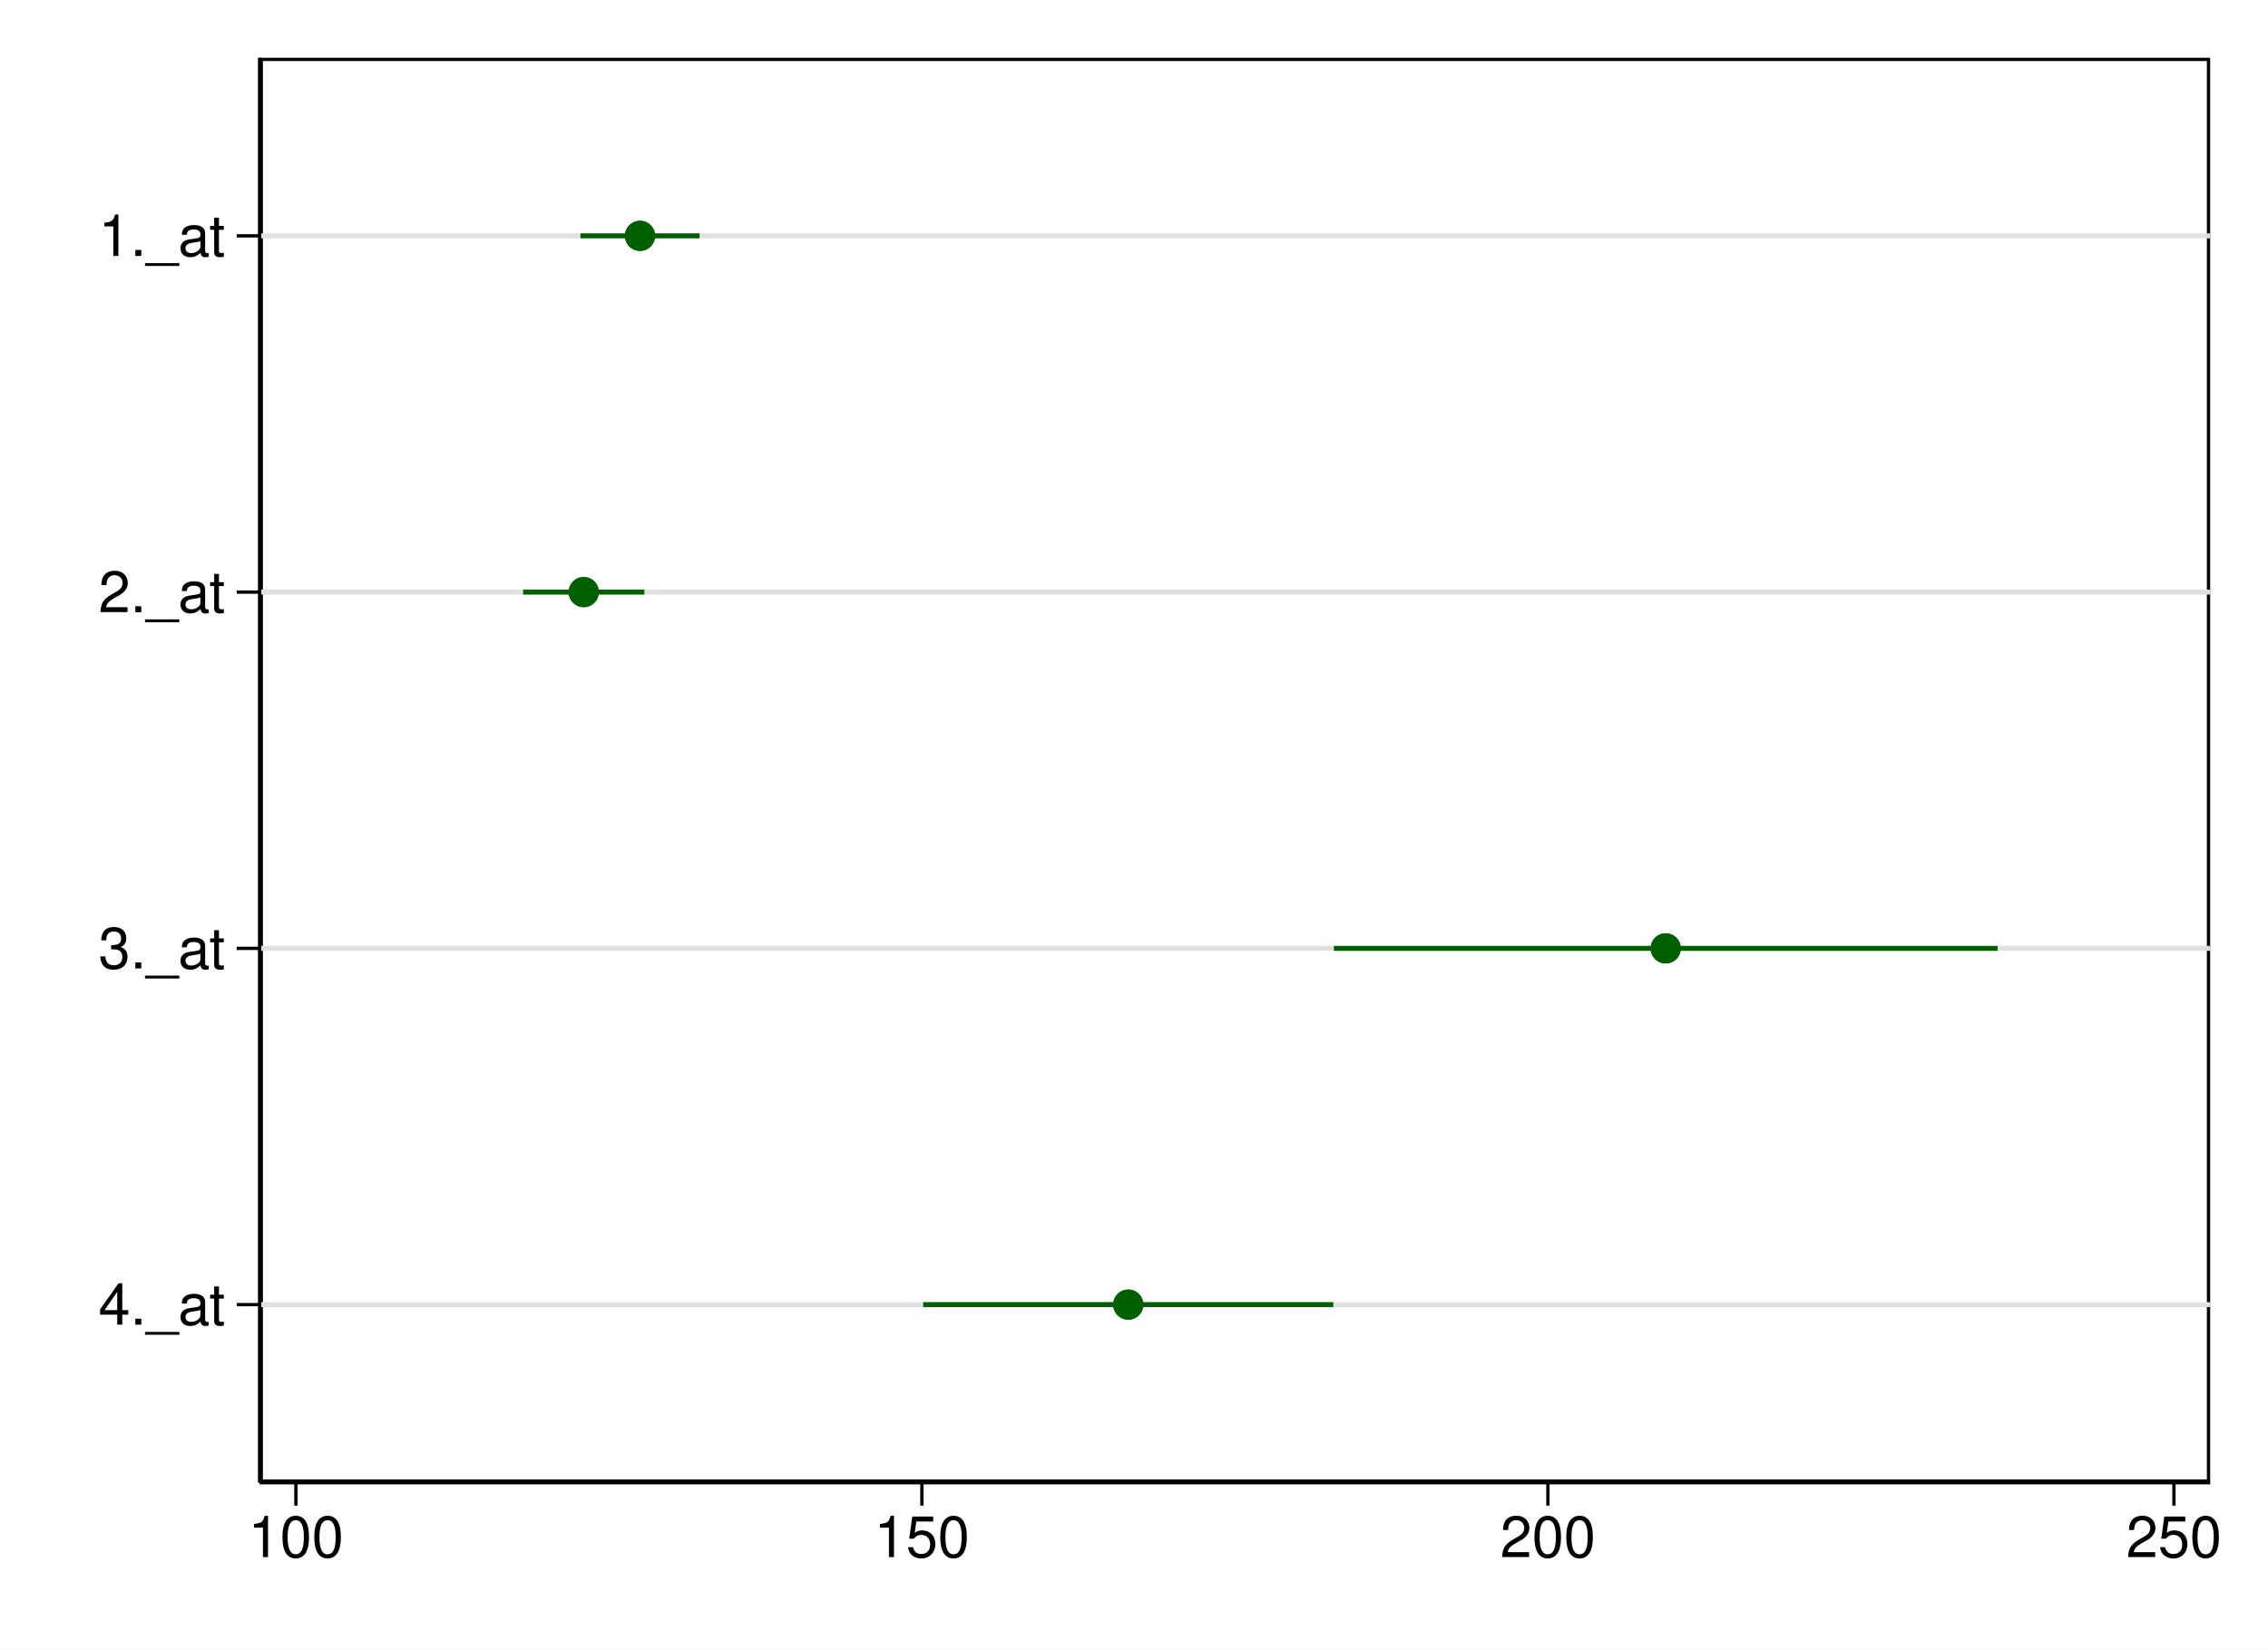
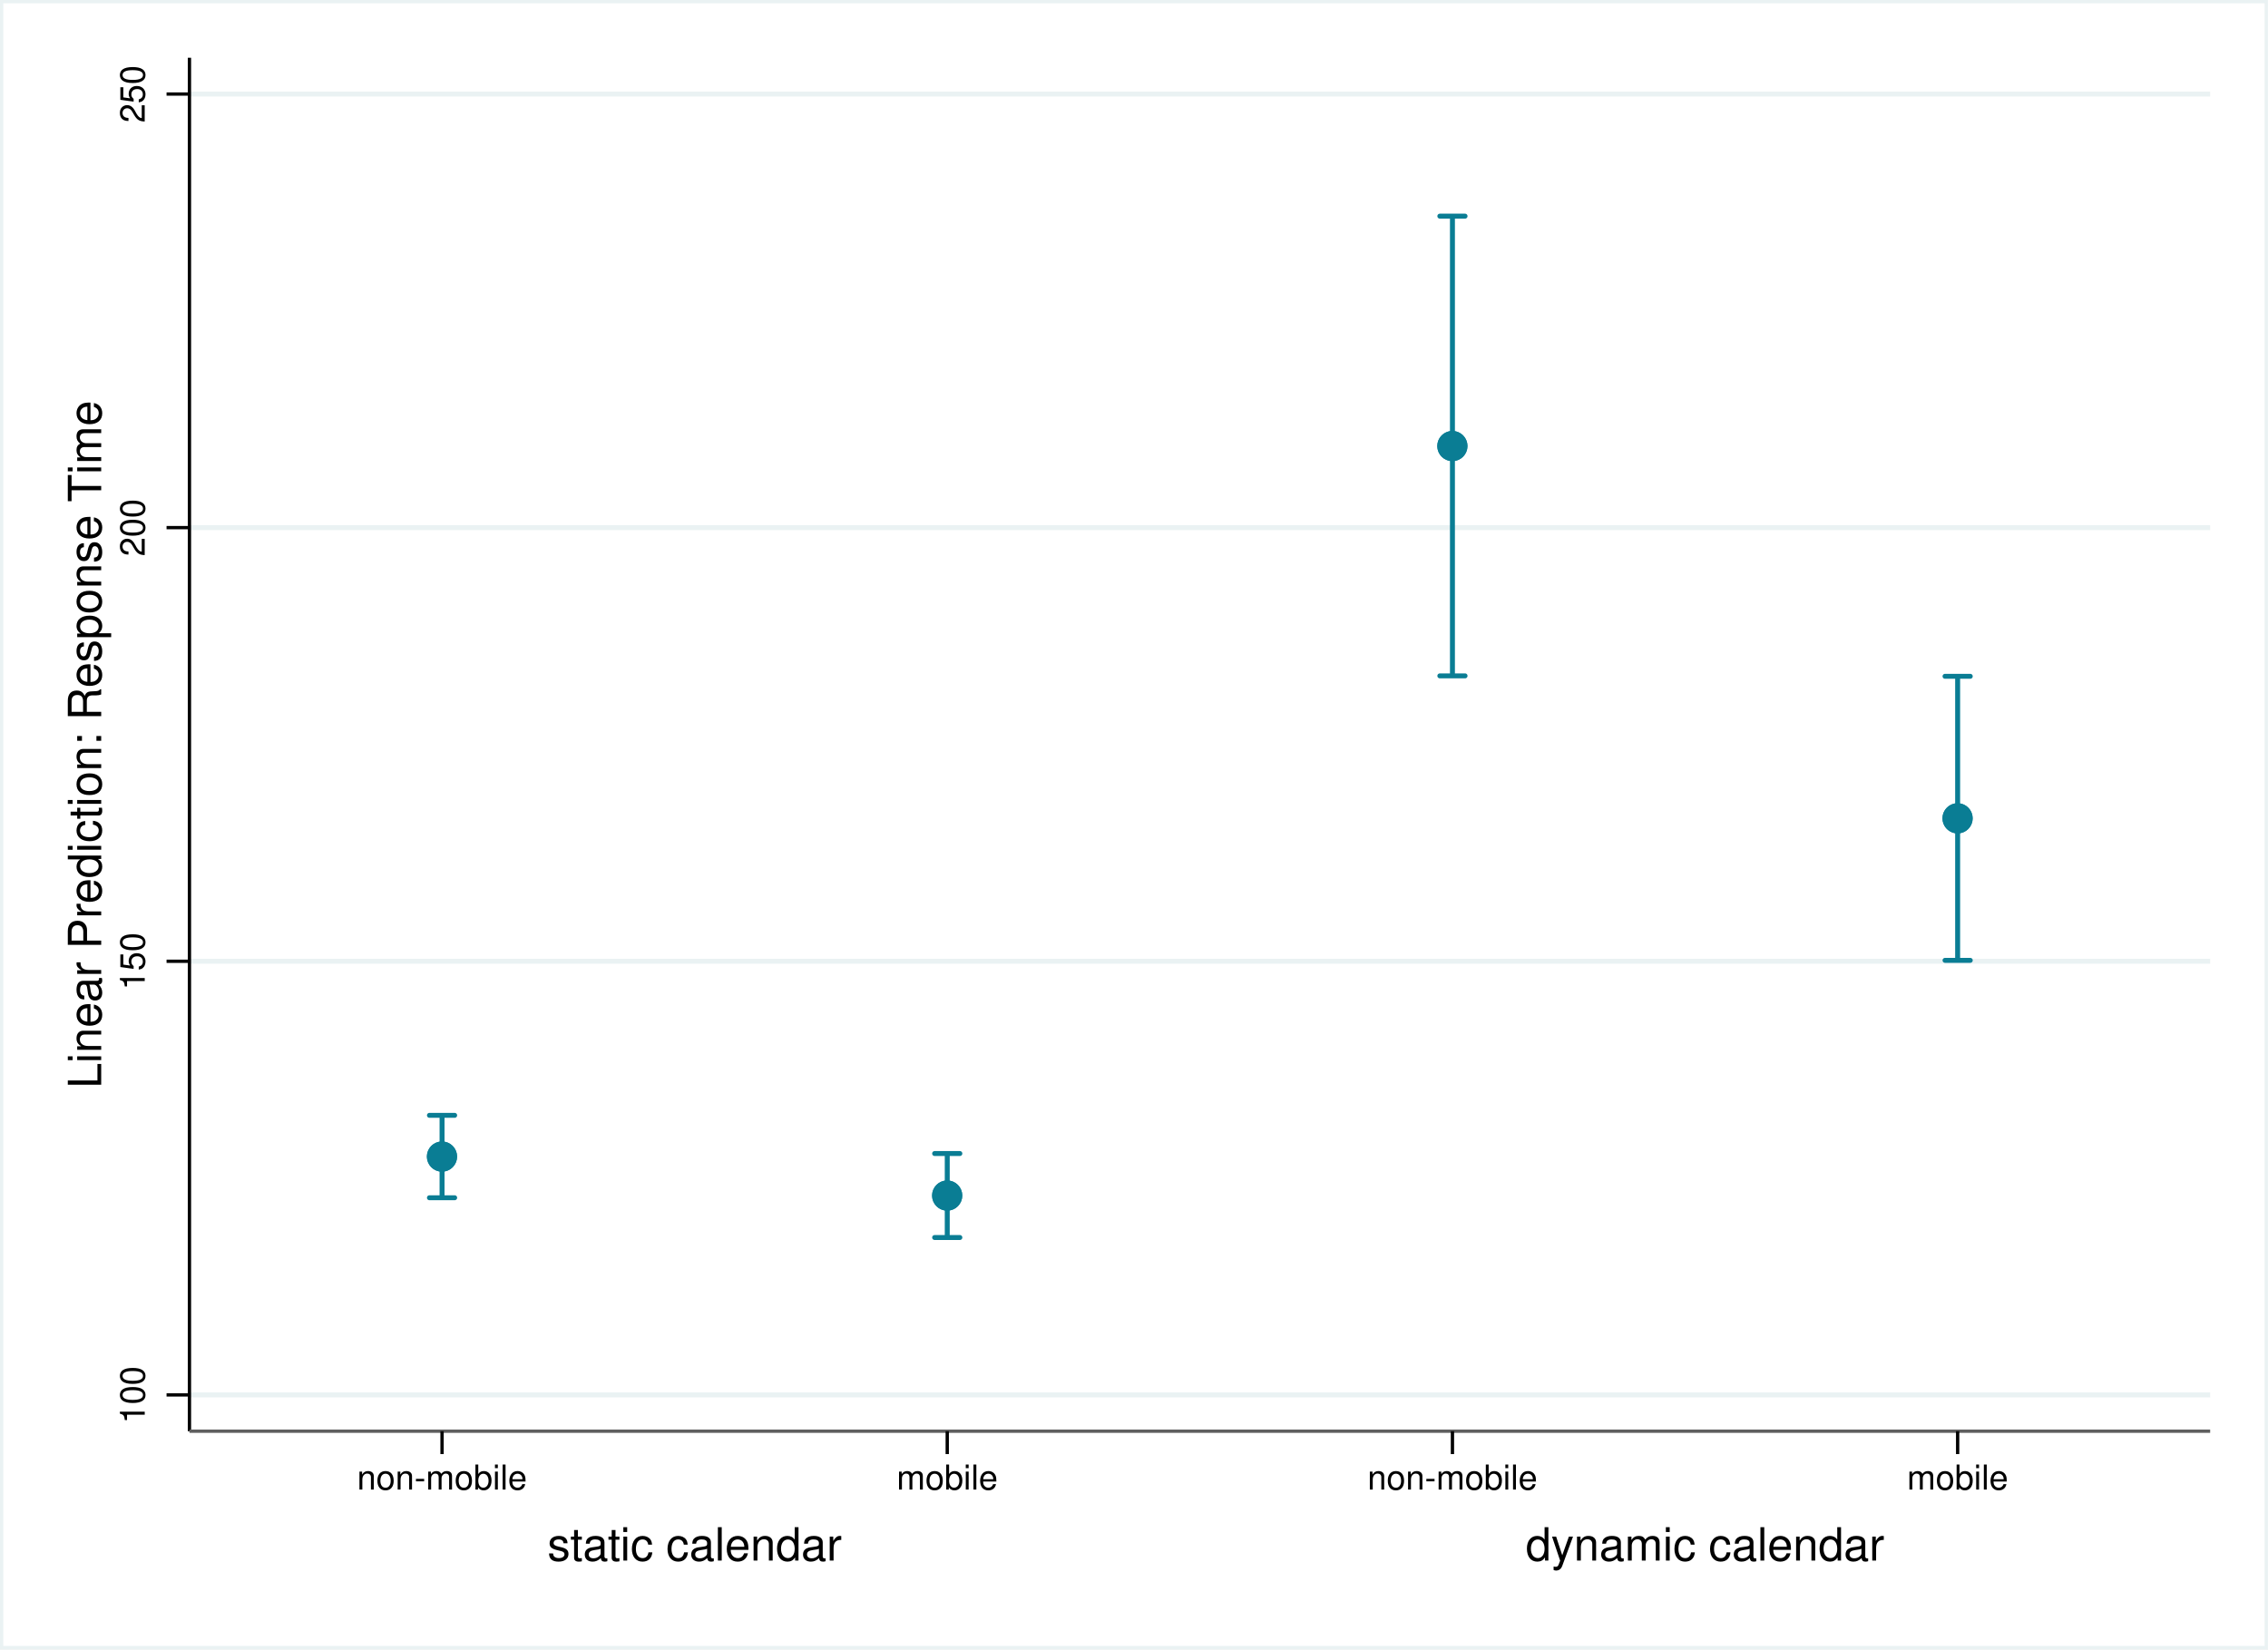
<svg xmlns="http://www.w3.org/2000/svg" version="1.1" width="5.500in" height="4.000in" viewBox="0 0 3960 2880">
-   <rect x="0" y="0" width="3960" height="2880" style="fill:#FFFFFF;stroke:none" />
+   <rect x="0" y="0" width="3960" height="2880" style="fill:#EAF2F3;stroke:none" />
  <rect x="0.00" y="0.00" width="3959.88" height="2880.00" style="fill:#FFFFFF" />
-   <rect x="2.88" y="2.88" width="3954.12" height="2874.24" style="fill:none;stroke:#FFFFFF;stroke-width:5.76" />
-   <rect x="456.18" y="103.74" width="3399.96" height="2482.56" style="fill:none;stroke:#000000;stroke-width:5.76" />
-   <line x1="453.30" y1="411.85" x2="3859.02" y2="411.85" style="stroke:#E0E0E0;stroke-width:8.64" />
-   <line x1="453.30" y1="1033.96" x2="3859.02" y2="1033.96" style="stroke:#E0E0E0;stroke-width:8.64" />
-   <line x1="453.30" y1="1656.07" x2="3859.02" y2="1656.07" style="stroke:#E0E0E0;stroke-width:8.64" />
-   <line x1="453.30" y1="2278.18" x2="3859.02" y2="2278.18" style="stroke:#E0E0E0;stroke-width:8.64" />
-   <line x1="1013.51" y1="411.85" x2="1221.41" y2="411.85" style="stroke:#006000;stroke-width:8.64" />
-   <line x1="913.40" y1="1033.96" x2="1125.14" y2="1033.96" style="stroke:#006000;stroke-width:8.64" />
-   <line x1="2328.98" y1="1656.07" x2="3487.89" y2="1656.07" style="stroke:#006000;stroke-width:8.64" />
-   <line x1="1611.97" y1="2278.18" x2="2327.99" y2="2278.18" style="stroke:#006000;stroke-width:8.64" />
-   <circle cx="1117.46" cy="411.85" r="26.35" style="fill:#006000" />
-   <circle cx="1117.46" cy="411.85" r="22.03" style="fill:none;stroke:#006000;stroke-width:8.64" />
-   <circle cx="1019.21" cy="1033.96" r="26.35" style="fill:#006000" />
-   <circle cx="1019.21" cy="1033.96" r="22.03" style="fill:none;stroke:#006000;stroke-width:8.64" />
-   <circle cx="2908.37" cy="1656.07" r="26.35" style="fill:#006000" />
-   <circle cx="2908.37" cy="1656.07" r="22.03" style="fill:none;stroke:#006000;stroke-width:8.64" />
-   <circle cx="1969.98" cy="2278.18" r="26.35" style="fill:#006000" />
-   <circle cx="1969.98" cy="2278.18" r="22.03" style="fill:none;stroke:#006000;stroke-width:8.64" />
-   <line x1="453.30" y1="2589.18" x2="453.30" y2="100.86" style="stroke:#000000;stroke-width:5.76" />
-   <line x1="453.30" y1="411.85" x2="413.33" y2="411.85" style="stroke:#000000;stroke-width:5.76" />
-   <text x="393.28" y="446.88" style="font-family:'Helvetica';font-size:99.99px;fill:#000000" text-anchor="end">1._at</text>
-   <line x1="453.30" y1="1033.96" x2="413.33" y2="1033.96" style="stroke:#000000;stroke-width:5.76" />
-   <text x="393.28" y="1068.99" style="font-family:'Helvetica';font-size:99.99px;fill:#000000" text-anchor="end">2._at</text>
-   <line x1="453.30" y1="1656.07" x2="413.33" y2="1656.07" style="stroke:#000000;stroke-width:5.76" />
-   <text x="393.28" y="1691.10" style="font-family:'Helvetica';font-size:99.99px;fill:#000000" text-anchor="end">3._at</text>
-   <line x1="453.30" y1="2278.18" x2="413.33" y2="2278.18" style="stroke:#000000;stroke-width:5.76" />
-   <text x="393.28" y="2313.21" style="font-family:'Helvetica';font-size:99.99px;fill:#000000" text-anchor="end">4._at</text>
-   <line x1="453.30" y1="2589.18" x2="3859.02" y2="2589.18" style="stroke:#000000;stroke-width:5.76" />
-   <line x1="516.66" y1="2589.18" x2="516.66" y2="2629.15" style="stroke:#000000;stroke-width:5.76" />
-   <text x="516.66" y="2719.13" style="font-family:'Helvetica';font-size:99.99px;fill:#000000" text-anchor="middle">100</text>
-   <line x1="1609.62" y1="2589.18" x2="1609.62" y2="2629.15" style="stroke:#000000;stroke-width:5.76" />
-   <text x="1609.62" y="2719.13" style="font-family:'Helvetica';font-size:99.99px;fill:#000000" text-anchor="middle">150</text>
-   <line x1="2702.70" y1="2589.18" x2="2702.70" y2="2629.15" style="stroke:#000000;stroke-width:5.76" />
-   <text x="2702.70" y="2719.13" style="font-family:'Helvetica';font-size:99.99px;fill:#000000" text-anchor="middle">200</text>
-   <line x1="3795.78" y1="2589.18" x2="3795.78" y2="2629.15" style="stroke:#000000;stroke-width:5.76" />
-   <text x="3795.78" y="2719.13" style="font-family:'Helvetica';font-size:99.99px;fill:#000000" text-anchor="middle">250</text>
+   <rect x="2.88" y="2.88" width="3954.12" height="2874.24" style="fill:none;stroke:#EAF2F3;stroke-width:5.76" />
+   <rect x="100.86" y="100.86" width="3758.16" height="2678.28" style="fill:#FFFFFF" />
+   <rect x="103.74" y="103.74" width="3752.40" height="2672.52" style="fill:none;stroke:#FFFFFF;stroke-width:5.76" />
+   <rect x="330.78" y="100.86" width="3528.24" height="2398.35" style="fill:#FFFFFF" />
+   <rect x="333.66" y="103.74" width="3522.48" height="2392.59" style="fill:none;stroke:#FFFFFF;stroke-width:5.76" />
+   <line x1="330.78" y1="2435.85" x2="3859.02" y2="2435.85" style="stroke:#EAF2F3;stroke-width:8.64" />
+   <line x1="330.78" y1="1678.60" x2="3859.02" y2="1678.60" style="stroke:#EAF2F3;stroke-width:8.64" />
+   <line x1="330.78" y1="921.35" x2="3859.02" y2="921.35" style="stroke:#EAF2F3;stroke-width:8.64" />
+   <line x1="330.78" y1="164.22" x2="3859.02" y2="164.22" style="stroke:#EAF2F3;stroke-width:8.64" />
+   <line x1="771.83" y1="2091.56" x2="771.83" y2="1947.64" style="stroke:#0A7D94;stroke-width:8.64" />
+   <line x1="749.80" y1="1947.64" x2="793.86" y2="1947.64" stroke-linecap="round" style="stroke:#0A7D94;stroke-width:8.64" />
+   <line x1="749.80" y1="2091.56" x2="793.86" y2="2091.56" stroke-linecap="round" style="stroke:#0A7D94;stroke-width:8.64" />
+   <line x1="1653.92" y1="2160.99" x2="1653.92" y2="2014.34" style="stroke:#0A7D94;stroke-width:8.64" />
+   <line x1="1631.89" y1="2014.34" x2="1675.95" y2="2014.34" stroke-linecap="round" style="stroke:#0A7D94;stroke-width:8.64" />
+   <line x1="1631.89" y1="2160.99" x2="1675.95" y2="2160.99" stroke-linecap="round" style="stroke:#0A7D94;stroke-width:8.64" />
+   <line x1="2536.01" y1="1180.24" x2="2536.01" y2="377.45" style="stroke:#0A7D94;stroke-width:8.64" />
+   <line x1="2513.98" y1="377.45" x2="2558.04" y2="377.45" stroke-linecap="round" style="stroke:#0A7D94;stroke-width:8.64" />
+   <line x1="2513.98" y1="1180.24" x2="2558.04" y2="1180.24" stroke-linecap="round" style="stroke:#0A7D94;stroke-width:8.64" />
+   <line x1="3418.10" y1="1676.99" x2="3418.10" y2="1180.98" style="stroke:#0A7D94;stroke-width:8.64" />
+   <line x1="3396.07" y1="1180.98" x2="3440.13" y2="1180.98" stroke-linecap="round" style="stroke:#0A7D94;stroke-width:8.64" />
+   <line x1="3396.07" y1="1676.99" x2="3440.13" y2="1676.99" stroke-linecap="round" style="stroke:#0A7D94;stroke-width:8.64" />
+   <circle cx="771.71" cy="2019.66" r="26.35" style="fill:#0A7D94" />
+   <circle cx="771.71" cy="2019.66" r="22.03" style="fill:none;stroke:#0A7D94;stroke-width:8.64" />
+   <circle cx="1653.80" cy="2087.73" r="26.35" style="fill:#0A7D94" />
+   <circle cx="1653.80" cy="2087.73" r="22.03" style="fill:none;stroke:#0A7D94;stroke-width:8.64" />
+   <circle cx="2535.89" cy="778.91" r="26.35" style="fill:#0A7D94" />
+   <circle cx="2535.89" cy="778.91" r="22.03" style="fill:none;stroke:#0A7D94;stroke-width:8.64" />
+   <circle cx="3417.98" cy="1428.99" r="26.35" style="fill:#0A7D94" />
+   <circle cx="3417.98" cy="1428.99" r="22.03" style="fill:none;stroke:#0A7D94;stroke-width:8.64" />
+   <line x1="330.78" y1="2499.21" x2="330.78" y2="100.86" style="stroke:#000000;stroke-width:5.76" />
+   <line x1="330.78" y1="2435.85" x2="290.81" y2="2435.85" style="stroke:#000000;stroke-width:5.76" />
+   <text x="252.70" y="2435.85" style="font-family:'Helvetica';font-size:60.02px;fill:#000000" transform="rotate(-90 252.70,2435.85)" text-anchor="middle">100</text>
+   <line x1="330.78" y1="1678.60" x2="290.81" y2="1678.60" style="stroke:#000000;stroke-width:5.76" />
+   <text x="252.70" y="1678.60" style="font-family:'Helvetica';font-size:60.02px;fill:#000000" transform="rotate(-90 252.70,1678.60)" text-anchor="middle">150</text>
+   <line x1="330.78" y1="921.35" x2="290.81" y2="921.35" style="stroke:#000000;stroke-width:5.76" />
+   <text x="252.70" y="921.35" style="font-family:'Helvetica';font-size:60.02px;fill:#000000" transform="rotate(-90 252.70,921.35)" text-anchor="middle">200</text>
+   <line x1="330.78" y1="164.22" x2="290.81" y2="164.22" style="stroke:#000000;stroke-width:5.76" />
+   <text x="252.70" y="164.22" style="font-family:'Helvetica';font-size:60.02px;fill:#000000" transform="rotate(-90 252.70,164.22)" text-anchor="middle">250</text>
+   <text x="176.68" y="1300.03" style="font-family:'Helvetica';font-size:79.94px;fill:#000000" transform="rotate(-90 176.68,1300.03)" text-anchor="middle">Linear Prediction: Response Time</text>
+   <text x="1212.87" y="2725.15" style="font-family:'Helvetica';font-size:79.94px;fill:#000000" text-anchor="middle">static calendar</text>
+   <text x="2977.05" y="2725.15" style="font-family:'Helvetica';font-size:79.94px;fill:#000000" text-anchor="middle">dynamic calendar</text>
+   <line x1="330.78" y1="2499.21" x2="3859.02" y2="2499.21" style="stroke:#5F5F5F;stroke-width:5.76" />
+   <line x1="771.83" y1="2499.21" x2="771.83" y2="2539.18" style="stroke:#000000;stroke-width:5.76" />
+   <text x="771.83" y="2601.18" style="font-family:'Helvetica';font-size:60.02px;fill:#000000" text-anchor="middle">non-mobile</text>
+   <line x1="1653.92" y1="2499.21" x2="1653.92" y2="2539.18" style="stroke:#000000;stroke-width:5.76" />
+   <text x="1653.92" y="2601.18" style="font-family:'Helvetica';font-size:60.02px;fill:#000000" text-anchor="middle">mobile</text>
+   <line x1="2536.01" y1="2499.21" x2="2536.01" y2="2539.18" style="stroke:#000000;stroke-width:5.76" />
+   <text x="2536.01" y="2601.18" style="font-family:'Helvetica';font-size:60.02px;fill:#000000" text-anchor="middle">non-mobile</text>
+   <line x1="3418.10" y1="2499.21" x2="3418.10" y2="2539.18" style="stroke:#000000;stroke-width:5.76" />
+   <text x="3418.10" y="2601.18" style="font-family:'Helvetica';font-size:60.02px;fill:#000000" text-anchor="middle">mobile</text>
</svg>
